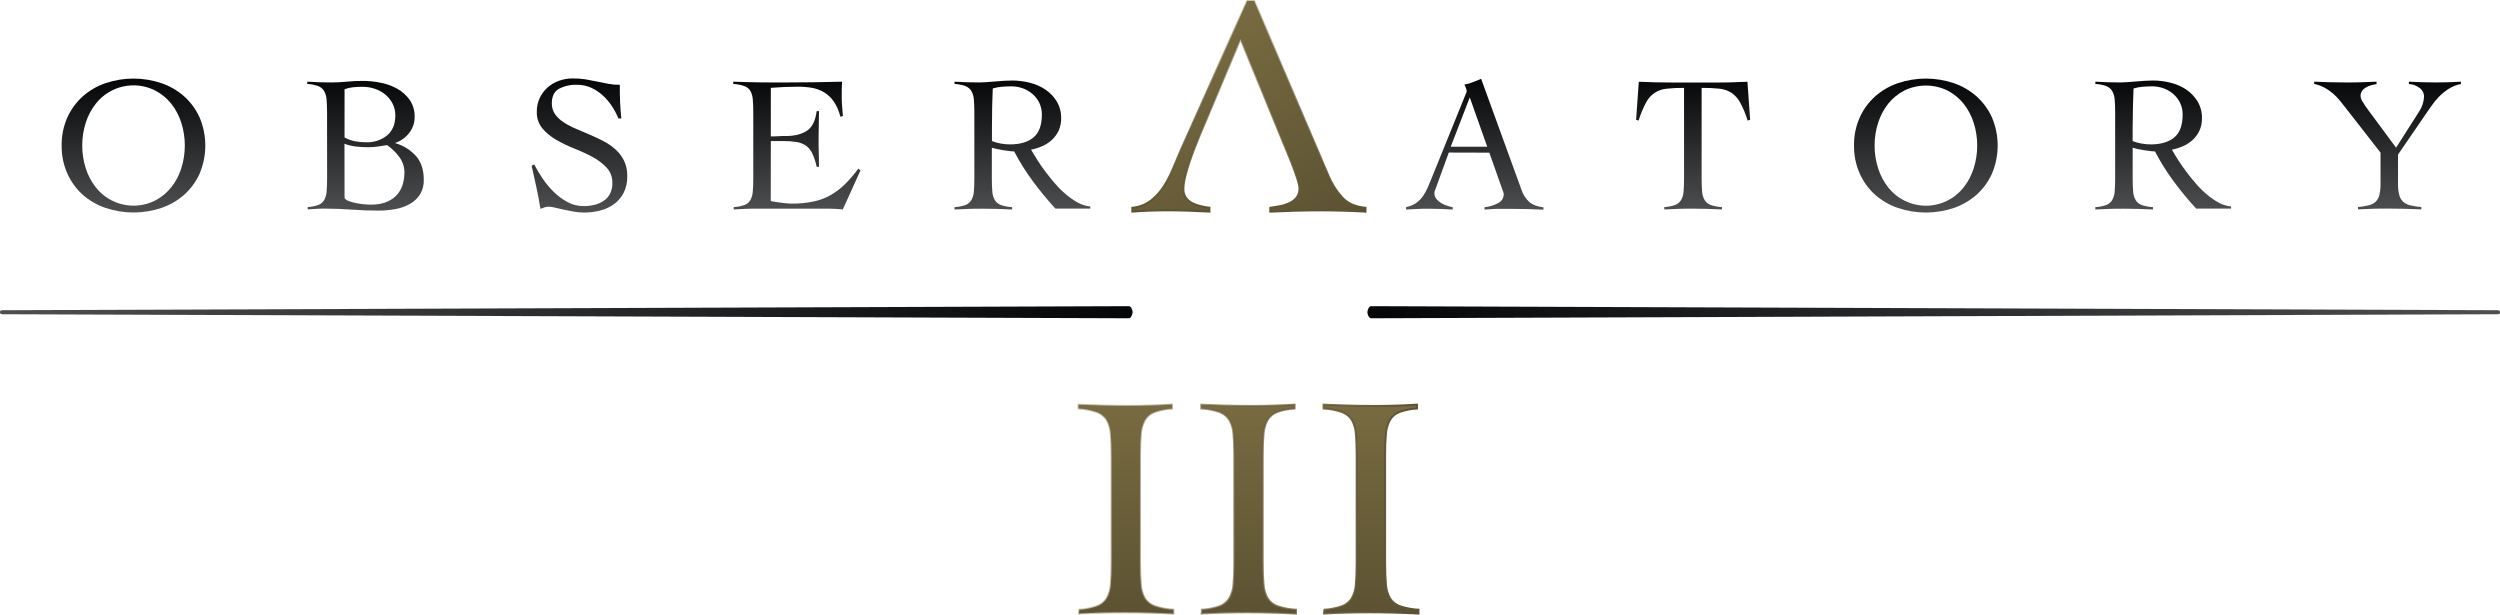
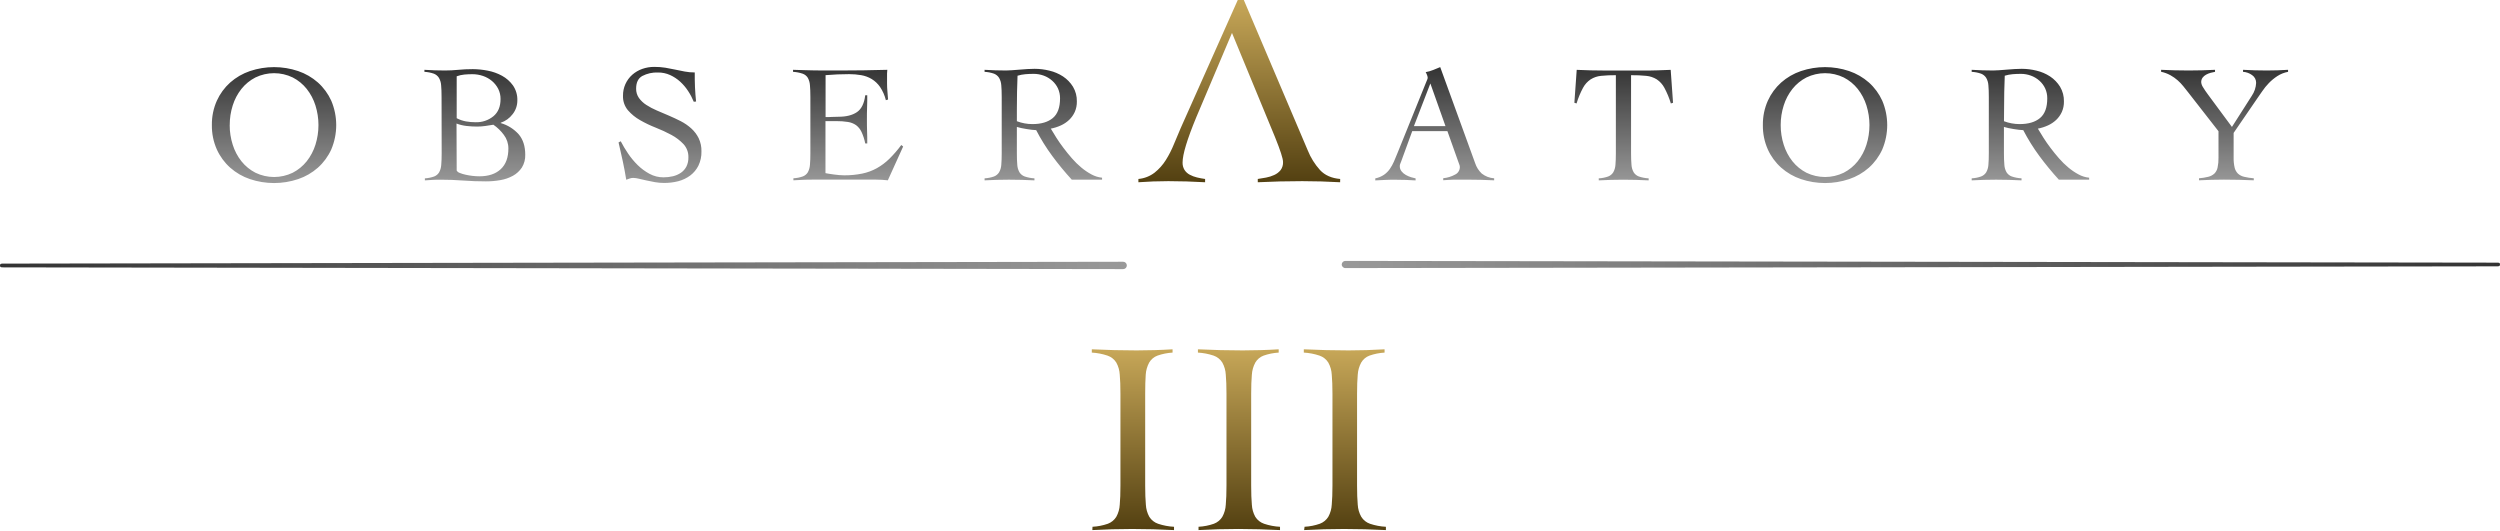
- <svg xmlns="http://www.w3.org/2000/svg" xmlns:xlink="http://www.w3.org/1999/xlink" viewBox="0 0 1238.29 304.43">
+ <svg xmlns="http://www.w3.org/2000/svg" xmlns:xlink="http://www.w3.org/1999/xlink" viewBox="244.5 414.22 1431 303.42">
+   <defs />
  <defs>
-     <style>.cls-1{fill:url(#linear-gradient);}.cls-2{fill:url(#linear-gradient-2);}.cls-3{fill:url(#linear-gradient-3);}.cls-4{fill:url(#linear-gradient-4);}.cls-5{fill:url(#linear-gradient-5);}.cls-6{fill:url(#linear-gradient-6);}.cls-7{fill:url(#linear-gradient-7);}.cls-8{fill:url(#linear-gradient-8);}.cls-9{fill:url(#linear-gradient-9);}.cls-10{fill:url(#linear-gradient-10);}.cls-11{fill:url(#linear-gradient-11);}.cls-12{fill:url(#linear-gradient-12);}.cls-13{fill:url(#linear-gradient-13);}.cls-14,.cls-18,.cls-19,.cls-20{fill:none;stroke-miterlimit:10;}.cls-14{stroke:url(#linear-gradient-14);}.cls-15{fill:url(#linear-gradient-15);}.cls-16{fill:url(#linear-gradient-16);}.cls-17{fill:url(#linear-gradient-17);}.cls-18{stroke:url(#linear-gradient-18);}.cls-19{stroke:url(#linear-gradient-19);}.cls-20{stroke:url(#linear-gradient-20);}</style>
-     <linearGradient id="linear-gradient" x1="677.29" y1="100.01" x2="1238.29" y2="100.01" gradientTransform="matrix(1, 0, 0, -1, 0, 254.66)" gradientUnits="userSpaceOnUse">
-       <stop offset="0" stop-color="#050607" />
-       <stop offset="1" stop-color="#4e4f50" />
+     <linearGradient id="FINAL" x1="960" x2="960" y1="519" y2="452.64" gradientUnits="userSpaceOnUse">
+       <stop offset="0" stop-color="#999" />
+       <stop offset="1" stop-color="#333" />
    </linearGradient>
-     <linearGradient id="linear-gradient-2" x1="66.12" y1="215.74" x2="66.12" y2="149.38" xlink:href="#linear-gradient" />
-     <linearGradient id="linear-gradient-3" x1="181.06" y1="215.74" x2="181.06" y2="149.38" xlink:href="#linear-gradient" />
-     <linearGradient id="linear-gradient-4" x1="287.03" y1="215.79" x2="287.03" y2="149.38" xlink:href="#linear-gradient" />
-     <linearGradient id="linear-gradient-5" x1="394.7" y1="215.74" x2="394.7" y2="149.38" xlink:href="#linear-gradient" />
-     <linearGradient id="linear-gradient-6" x1="506.43" y1="215.74" x2="506.43" y2="149.38" xlink:href="#linear-gradient" />
-     <linearGradient id="linear-gradient-7" x1="730.48" y1="215.69" x2="730.48" y2="149.33" xlink:href="#linear-gradient" />
-     <linearGradient id="linear-gradient-8" x1="838.63" y1="215.74" x2="838.63" y2="149.38" xlink:href="#linear-gradient" />
-     <linearGradient id="linear-gradient-9" x1="953.91" y1="215.74" x2="953.91" y2="149.38" xlink:href="#linear-gradient" />
-     <linearGradient id="linear-gradient-10" x1="1071.48" y1="215.74" x2="1071.48" y2="149.38" xlink:href="#linear-gradient" />
-     <linearGradient id="linear-gradient-11" x1="1182.6" y1="215.74" x2="1182.6" y2="149.38" xlink:href="#linear-gradient" />
-     <linearGradient id="linear-gradient-12" y1="100.01" x2="561" y2="100.01" gradientTransform="matrix(1, 0, 0, -1, 0, 254.66)" gradientUnits="userSpaceOnUse">
-       <stop offset="0" stop-color="#4e4f50" />
-       <stop offset="1" stop-color="#050607" />
+     <linearGradient id="New_Gradient_Swatch_6" x1="953.85" x2="953.85" y1="414.22" y2="518.54" gradientUnits="userSpaceOnUse">
+       <stop offset="0" stop-color="#c7a758" />
+       <stop offset="1" stop-color="#534011" />
    </linearGradient>
-     <linearGradient id="linear-gradient-13" x1="575.14" y1="229.56" x2="634.96" y2="125.95" gradientTransform="matrix(1, 0, 0, -1, 0, 254.66)" gradientUnits="userSpaceOnUse">
-       <stop offset="0" stop-color="#786b41" />
-       <stop offset="1" stop-color="#5c5232" />
+     <linearGradient id="New_Gradient_Swatch_6-2" x1="953.73" x2="953.73" y1="614.17" y2="717.63" xlink:href="#New_Gradient_Swatch_6" />
+     <linearGradient id="New_Gradient_Swatch_5" x1="1012.5" x2="1675.5" y1="565.65" y2="565.65" xlink:href="#FINAL" />
+     <linearGradient id="linear-gradient" x1="244.5" x2="889.5" y1="566.16" y2="566.16" gradientUnits="userSpaceOnUse">
+       <stop offset="0" stop-color="#333" />
+       <stop offset="1" stop-color="#999" />
    </linearGradient>
-     <linearGradient id="linear-gradient-14" x1="618.62" y1="254.16" x2="618.62" y2="149.84" gradientTransform="matrix(1, 0, 0, -1, 0, 254.66)" gradientUnits="userSpaceOnUse">
-       <stop offset="0" stop-color="#786b41" stop-opacity="0.4" />
-       <stop offset="1" stop-color="#5c5232" />
-     </linearGradient>
-     <linearGradient id="linear-gradient-15" x1="557.69" y1="54.22" x2="557.69" y2="-49.24" xlink:href="#linear-gradient-13" />
-     <linearGradient id="linear-gradient-16" x1="618.44" y1="54.22" x2="618.44" y2="-49.24" xlink:href="#linear-gradient-13" />
-     <linearGradient id="linear-gradient-17" x1="679.08" y1="54.22" x2="679.08" y2="-49.24" xlink:href="#linear-gradient-13" />
-     <linearGradient id="linear-gradient-18" x1="534.29" y1="2.49" x2="702.68" y2="2.49" xlink:href="#linear-gradient-14" />
-     <linearGradient id="linear-gradient-19" x1="534.29" y1="2.49" x2="702.68" y2="2.49" xlink:href="#linear-gradient-14" />
-     <linearGradient id="linear-gradient-20" x1="534.29" y1="2.49" x2="702.68" y2="2.49" xlink:href="#linear-gradient-14" />
+     <style>
+       .cls-1{fill:url(#FINAL)}.cls-3{fill:url(#New_Gradient_Swatch_6-2)}
+     </style>
  </defs>
  <g id="Layer_2" data-name="Layer 2">
-     <g id="Layer_1-2" data-name="Layer 1">
-       <g id="Layer_2-2" data-name="Layer 2">
-         <path class="cls-1" d="M1236.49,155.65l-557.39,2c-1,0-1.81-1.89-1.81-3h0c0-1.1.81-3,1.81-3l557.19,2c1,0,2-.1,2,1h0C1238.33,155.76,1237.48,155.65,1236.49,155.65Z" />
-         <path class="cls-2" d="M30.54,72.1a32.86,32.86,0,0,1,2.84-13.95A31.36,31.36,0,0,1,41,47.72a33.19,33.19,0,0,1,11.3-6.54,43.34,43.34,0,0,1,27.61,0,33.19,33.19,0,0,1,11.3,6.54,31.36,31.36,0,0,1,7.64,10.43,35.63,35.63,0,0,1,0,27.89,31.26,31.26,0,0,1-7.64,10.44A33.52,33.52,0,0,1,79.93,103a43.34,43.34,0,0,1-27.61,0A33.52,33.52,0,0,1,41,96.48,31.26,31.26,0,0,1,33.38,86,32.78,32.78,0,0,1,30.54,72.1Zm10.19,0a36.58,36.58,0,0,0,1.73,11.23,29.31,29.31,0,0,0,5,9.47,23.75,23.75,0,0,0,29.35,6.54,24.59,24.59,0,0,0,8-6.54,29.12,29.12,0,0,0,5-9.47,37.39,37.39,0,0,0,0-22.5,29.46,29.46,0,0,0-5-9.48,24.83,24.83,0,0,0-8-6.54,23.75,23.75,0,0,0-29.35,6.54,29.66,29.66,0,0,0-5,9.48A36.83,36.83,0,0,0,40.73,72.1Z" />
-         <path class="cls-3" d="M162,56c0-2.7-.08-4.92-.24-6.69a9.78,9.78,0,0,0-1.25-4.28,5.9,5.9,0,0,0-2.93-2.4,19.45,19.45,0,0,0-5.39-1.06V40.46c2,.13,3.94.22,5.87.28s3.88.1,5.86.1c2.57,0,5.13-.13,7.7-.38a81.61,81.61,0,0,1,8.27-.39,45,45,0,0,1,8.51.87,27.66,27.66,0,0,1,8.22,2.93,18.75,18.75,0,0,1,6.25,5.53,14.42,14.42,0,0,1,2.51,8.66,12.4,12.4,0,0,1-2.75,7.83,14,14,0,0,1-6.78,4.86v.19a21.8,21.8,0,0,1,10.34,6.5c2.47,2.91,3.71,6.78,3.71,11.58A13.24,13.24,0,0,1,208,96.38a14.31,14.31,0,0,1-5.1,4.71,23.08,23.08,0,0,1-7.21,2.51,47.78,47.78,0,0,1-8.27.72q-6.63,0-13-.48t-13.07-.51c-1.48,0-3,0-4.47.1s-3,.16-4.48.29v-1.15a19.57,19.57,0,0,0,5.29-1.06,5.66,5.66,0,0,0,2.89-2.41,10.17,10.17,0,0,0,1.2-4.28q.24-2.64.24-6.68Zm8.66,12.11A18.35,18.35,0,0,0,176,70a31.44,31.44,0,0,0,5.48.48,15.46,15.46,0,0,0,10.24-3.41q4.08-3.42,4.09-9.86a12.58,12.58,0,0,0-1.35-5.87,14.57,14.57,0,0,0-3.56-4.47A15.9,15.9,0,0,0,185.72,44a18.68,18.68,0,0,0-6.11-1c-1.54,0-3,.06-4.52.19a18.63,18.63,0,0,0-4.42,1Zm0,30a3.29,3.29,0,0,0,1.78,1.35,20.79,20.79,0,0,0,3.26,1,37.81,37.81,0,0,0,8,.91q7.78,0,12.16-4.09t4.46-11.85a12.76,12.76,0,0,0-2.6-7.75,24.89,24.89,0,0,0-6-5.81l-4.62.72a33.69,33.69,0,0,1-4.71.33,54.7,54.7,0,0,1-6-.33,23.5,23.5,0,0,1-5.77-1.4Z" />
-         <path class="cls-4" d="M306.33,58.73a36.36,36.36,0,0,0-3.22-6.11,27.65,27.65,0,0,0-4.57-5.38,22.2,22.2,0,0,0-5.77-3.8A16.69,16.69,0,0,0,285.84,42a17.92,17.92,0,0,0-9,2q-3.51,2-3.51,7.22a9.08,9.08,0,0,0,1.59,5.34,15.64,15.64,0,0,0,4.23,4,38.62,38.62,0,0,0,6,3.17L292,66.66c2.34,1,4.63,2.07,6.87,3.23a27.38,27.38,0,0,1,6,4.13,18.81,18.81,0,0,1,4.24,5.58,16.91,16.91,0,0,1,1.58,7.6A17.65,17.65,0,0,1,309,95.32a16,16,0,0,1-4.66,5.63,19.79,19.79,0,0,1-6.83,3.27,31.54,31.54,0,0,1-8.32,1.06,29.89,29.89,0,0,1-5-.45c-1.73-.3-3.4-.63-5-1l-4.38-1a15,15,0,0,0-3.12-.45,6.18,6.18,0,0,0-2,.34c-.65.22-1.32.47-2,.72q-.87-5.46-2-10.68T263.33,82.1l1.25-.67a70.75,70.75,0,0,0,4.19,7,41.9,41.9,0,0,0,5.53,6.65,30.47,30.47,0,0,0,6.78,5,16.54,16.54,0,0,0,8,2,22.66,22.66,0,0,0,5.38-.62,13.73,13.73,0,0,0,4.57-2,9.58,9.58,0,0,0,3.13-3.5,11.18,11.18,0,0,0,1.15-5.33,10.71,10.71,0,0,0-2.79-7.54,26.6,26.6,0,0,0-6.92-5.28,80.69,80.69,0,0,0-9-4.18,67,67,0,0,1-9-4.32,26.43,26.43,0,0,1-6.92-5.67,12.29,12.29,0,0,1-2.79-8.26,15.76,15.76,0,0,1,5.34-12.05A17.22,17.22,0,0,1,276.9,40a20.16,20.16,0,0,1,6.88-1.15,38,38,0,0,1,6.39.48c1.89.32,3.74.67,5.53,1.06s3.69.75,5.49,1.1A29.36,29.36,0,0,0,307,42c0,2.89,0,5.69.14,8.42s.3,5.46.62,8.22Z" />
-         <path class="cls-5" d="M381.77,99.6c.58.13,1.28.26,2.11.39s1.74.26,2.7.38,2,.24,3,.34,2,.14,2.89.14a50.46,50.46,0,0,0,10.33-1,29.18,29.18,0,0,0,8.37-3.08,34,34,0,0,0,7.16-5.34,66.43,66.43,0,0,0,6.82-7.89l1.06.87-8.75,19.33c-1.09-.13-2.21-.23-3.37-.29s-2.27-.1-3.36-.1H374.56c-1.86,0-3.72,0-5.58.1s-3.72.16-5.58.29v-1.15a19.82,19.82,0,0,0,5.39-1.06,5.63,5.63,0,0,0,2.88-2.41,10.17,10.17,0,0,0,1.2-4.28q.24-2.64.24-6.68V56c0-2.7-.08-4.92-.24-6.69a10.17,10.17,0,0,0-1.2-4.28,5.61,5.61,0,0,0-3-2.4,20.46,20.46,0,0,0-5.48-1.06V40.46l6.2.19c2,.06,4,.11,6.06.14s4.29.05,6.64.05H390q6.74,0,13.46-.1t13.66-.28c-.06.7-.11,1.41-.14,2.11s-.05,1.38-.05,2v3.85c0,1.41.06,2.84.19,4.28s.26,3,.39,4.76l-1.25.38A24.29,24.29,0,0,0,413,50.29a15.74,15.74,0,0,0-4.81-4.56,17.67,17.67,0,0,0-6-2.22,40.25,40.25,0,0,0-6.93-.57q-6.72,0-13.46.57V67.56c1.28,0,2.52,0,3.7-.1s2.42-.09,3.7-.09q6.64,0,10.54-2.65t4.76-9.66h1.15q0,3.45-.1,6.92c-.06,2.31-.09,4.58-.09,6.83s0,4.61.09,6.92.1,4.62.1,6.93h-1.15a28.8,28.8,0,0,0-2.12-6.59,10.17,10.17,0,0,0-3.13-3.9,11.26,11.26,0,0,0-4.66-1.82,38.9,38.9,0,0,0-6.64-.48h-6.15Z" />
-         <path class="cls-6" d="M540.07,103.33H522.76a165.71,165.71,0,0,1-11.2-13.6A111.39,111.39,0,0,1,502.33,75a20.05,20.05,0,0,1-2.45-.19l-3.08-.43c-1.08-.16-2.08-.35-3.07-.58s-1.82-.43-2.46-.62v15c0,2.67.08,4.89.24,6.68a9.78,9.78,0,0,0,1.25,4.28,6,6,0,0,0,3,2.41,21.19,21.19,0,0,0,5.58,1.06v1.15c-2.44-.13-4.87-.23-7.31-.29s-4.87-.1-7.31-.1-4.71,0-7,.1-4.61.16-6.92.29v-1.15a19.83,19.83,0,0,0,5.38-1.06,6,6,0,0,0,2.94-2.41,9.78,9.78,0,0,0,1.25-4.28q.24-2.64.24-6.68V56c0-2.7-.08-4.92-.24-6.69a9.78,9.78,0,0,0-1.25-4.28,6,6,0,0,0-2.94-2.4,19.38,19.38,0,0,0-5.38-1.06V40.46q3.07.2,6.15.28t6.16.1c.89,0,2-.05,3.36-.14s2.78-.21,4.28-.34,3-.24,4.57-.34,2.92-.14,4.14-.14a35.52,35.52,0,0,1,8.46,1.06,24.2,24.2,0,0,1,7.79,3.36,19.28,19.28,0,0,1,5.68,5.87,15.72,15.72,0,0,1,2.21,8.46,14.09,14.09,0,0,1-1.2,6,14.78,14.78,0,0,1-3.23,4.52,17.06,17.06,0,0,1-4.76,3.17,26.12,26.12,0,0,1-5.72,1.83q1.35,2.31,3.17,5.19c1.21,1.92,2.58,3.88,4.09,5.87s3.11,4,4.81,5.91a45.64,45.64,0,0,0,5.39,5.29,35.19,35.19,0,0,0,5.81,4,16.21,16.21,0,0,0,6.06,1.87ZM491.33,69.89a25.1,25.1,0,0,0,8.95,1.63q7.5,0,11.63-3.46t4.14-11.25a13.31,13.31,0,0,0-1.2-5.73,13.58,13.58,0,0,0-3.32-4.42,15.18,15.18,0,0,0-4.86-2.89,16.41,16.41,0,0,0-5.72-1c-1.6,0-3.17.07-4.71.2a21.1,21.1,0,0,0-4.52.86q-.2,4.62-.29,9.33t-.1,10.17Z" />
-         <path class="cls-7" d="M717.61,75.56,711.26,93c-.19.51-.37,1-.52,1.34a3.14,3.14,0,0,0-.25,1.25,4.64,4.64,0,0,0,1,3,8.72,8.72,0,0,0,2.46,2.06,15,15,0,0,0,3,1.3,21.14,21.14,0,0,0,2.6.68v1.15c-1.93-.13-3.85-.23-5.78-.29s-3.88-.1-5.86-.1-3.8,0-5.63.1-3.77.16-5.82.29V102.6a13.75,13.75,0,0,0,5-2.07,13.56,13.56,0,0,0,3.31-3.32A23.68,23.68,0,0,0,707.13,93c.67-1.54,1.33-3.14,2-4.81l16.56-40.84c.19-.44.37-.86.53-1.25a2.73,2.73,0,0,0,.24-1,4.79,4.79,0,0,0-.34-1.45,9.09,9.09,0,0,0-.81-1.73,21,21,0,0,0,4.32-1.25c1.22-.51,2.57-1.06,4-1.63l20,55a14,14,0,0,0,3.75,5.91c1.6,1.45,4,2.36,7.11,2.75v1.15c-2.56-.13-5.08-.23-7.54-.29s-5.05-.1-7.75-.1h-4.52c-1.28,0-2.43,0-3.46,0s-2,.08-2.93.15l-3,.19v-1.15a17.6,17.6,0,0,0,6.78-2.07,4.8,4.8,0,0,0,2.74-4.28,3.72,3.72,0,0,0-.34-1.54,12.43,12.43,0,0,1-.53-1.44l-6.25-17.7ZM728,48.25l-9.43,24.43h18.08Z" />
-         <path class="cls-8" d="M824.33,102.59a19.83,19.83,0,0,0,5.38-1.06,6,6,0,0,0,2.94-2.41,9.78,9.78,0,0,0,1.25-4.28q.24-2.64.24-6.68V43.53a75.63,75.63,0,0,0-8.51.39,12.64,12.64,0,0,0-10.3,6.86,48.13,48.13,0,0,0-3.7,8.94l-1.25-.38,1.35-18.85c2.67.13,5.33.22,8,.28s5.33.09,8,.1h22.6c2.57,0,5.11,0,7.6-.1s5-.16,7.6-.28l1.35,18.85-1.25.38a48.17,48.17,0,0,0-3.71-8.94,13.6,13.6,0,0,0-4.37-4.86,13.92,13.92,0,0,0-6-2,79.1,79.1,0,0,0-8.71-.39V88.16c0,2.67.08,4.89.24,6.68a9.78,9.78,0,0,0,1.25,4.28,6,6,0,0,0,3,2.41,21.19,21.19,0,0,0,5.58,1.06v1.15c-2.44-.13-4.87-.23-7.31-.29s-4.87-.1-7.31-.1-4.71,0-7,.1-4.61.16-6.92.29Z" />
-         <path class="cls-9" d="M918.33,72.1a33,33,0,0,1,2.84-13.95,31.36,31.36,0,0,1,7.64-10.43,33.19,33.19,0,0,1,11.3-6.54,43.34,43.34,0,0,1,27.61,0A33.19,33.19,0,0,1,979,47.72a31.36,31.36,0,0,1,7.64,10.43,35.63,35.63,0,0,1,0,27.89A31.26,31.26,0,0,1,979,96.48a33.52,33.52,0,0,1-11.3,6.54,43.34,43.34,0,0,1-27.61,0,33.52,33.52,0,0,1-11.3-6.54A31.26,31.26,0,0,1,921.17,86,32.93,32.93,0,0,1,918.33,72.1Zm10.19,0a36.41,36.41,0,0,0,1.74,11.25,29.12,29.12,0,0,0,5,9.47,23.75,23.75,0,0,0,37.35,0,29.12,29.12,0,0,0,5-9.47,37.39,37.39,0,0,0,0-22.5,29.46,29.46,0,0,0-5-9.48,24.83,24.83,0,0,0-8-6.54,24.46,24.46,0,0,0-21.35,0,24.83,24.83,0,0,0-8,6.54,29.46,29.46,0,0,0-5,9.48A36.41,36.41,0,0,0,928.52,72.1Z" />
-         <path class="cls-10" d="M1105.1,103.33h-17.31a167.9,167.9,0,0,1-11.21-13.6A109.61,109.61,0,0,1,1067.4,75a18.25,18.25,0,0,1-2.45-.19l-3.08-.43c-1.08-.16-2.08-.35-3.08-.58s-1.81-.43-2.45-.62v15c0,2.67.08,4.89.24,6.68a9.78,9.78,0,0,0,1.25,4.28,5.85,5.85,0,0,0,3,2.41,21.26,21.26,0,0,0,5.58,1.06v1.15c-2.44-.13-4.87-.23-7.31-.29s-4.87-.1-7.31-.1-4.71,0-7,.1-4.62.16-6.93.29v-1.15a19.82,19.82,0,0,0,5.39-1.06,5.89,5.89,0,0,0,2.93-2.41,9.78,9.78,0,0,0,1.25-4.28q.24-2.64.24-6.68V56c0-2.7-.08-4.92-.24-6.69a9.78,9.78,0,0,0-1.25-4.28,5.9,5.9,0,0,0-2.93-2.4,19.45,19.45,0,0,0-5.39-1.06V40.46q3.09.2,6.16.28t6.16.1c.89,0,2-.05,3.36-.14s2.77-.21,4.28-.34,3-.24,4.57-.34,2.92-.14,4.14-.14a35.52,35.52,0,0,1,8.46,1.06,24.2,24.2,0,0,1,7.79,3.36,19,19,0,0,1,5.67,5.87,15.63,15.63,0,0,1,2.21,8.46,14.24,14.24,0,0,1-1.2,6,14.75,14.75,0,0,1-3.22,4.52,17.06,17.06,0,0,1-4.76,3.17,26.12,26.12,0,0,1-5.72,1.83c.89,1.54,1.94,3.27,3.17,5.19s2.59,3.88,4.09,5.87,3.12,4,4.81,5.91a46.33,46.33,0,0,0,5.38,5.29,34.86,34.86,0,0,0,5.82,4,16.21,16.21,0,0,0,6.06,1.87Zm-48.77-33.44a25.19,25.19,0,0,0,9,1.63q7.5,0,11.63-3.46t4.14-11.25a13.31,13.31,0,0,0-1.2-5.73,13.87,13.87,0,0,0-3.32-4.42,15.18,15.18,0,0,0-4.86-2.89,16.41,16.41,0,0,0-5.72-1c-1.61,0-3.18.07-4.71.2a21.1,21.1,0,0,0-4.52.86q-.19,4.62-.29,9.33t-.15,10.17Z" />
-         <path class="cls-11" d="M1146.26,40.46c2.7.13,5.32.22,7.89.28s5.19.1,7.89.1c2.5,0,5,0,7.55-.1s5-.15,7.55-.28v1.15a24.74,24.74,0,0,0-2.55.58,11.1,11.1,0,0,0-2.6,1.06,6,6,0,0,0-2,1.73,4.29,4.29,0,0,0-.77,2.59,6,6,0,0,0,1,2.79,49.05,49.05,0,0,0,2.93,4.33l13.66,18.47,11.35-17.8a14.34,14.34,0,0,0,2.5-7.4,5.25,5.25,0,0,0-2.31-4.47,9.64,9.64,0,0,0-5.19-1.88V40.46q3.36.2,6.78.28t6.78.1q3.08,0,6.11-.1c2-.06,4-.15,6.1-.28v1.15a16.94,16.94,0,0,0-6.15,2.45,28.66,28.66,0,0,0-4.86,4,37.44,37.44,0,0,0-3.85,4.76c-1.12,1.67-2.16,3.17-3.12,4.52l-13.18,19.24V90.72a22.46,22.46,0,0,0,.58,5.72,7.13,7.13,0,0,0,1.87,3.41,7.71,7.71,0,0,0,3.51,1.83,35,35,0,0,0,5.58.87v1.15c-2.88-.13-5.74-.23-8.56-.29s-5.67-.1-8.56-.1c-2.37,0-4.74,0-7.11.1s-4.75.16-7.12.29v-1.15a34.36,34.36,0,0,0,5.34-.87,7.69,7.69,0,0,0,3.46-1.83,7,7,0,0,0,1.83-3.41,25,25,0,0,0,.53-5.72V75.62l-17.37-22.29q-1.35-1.72-2.79-3.51a29.21,29.21,0,0,0-3.22-3.36,23.26,23.26,0,0,0-4.09-2.89,19.56,19.56,0,0,0-5.39-2Z" />
-         <path class="cls-12" d="M1.8,153.65l557.4-2c1,0,1.8,1.9,1.8,3h0c0,1.11-.81,3-1.8,3L2,155.65c-1,0-2,.11-2-1H0C0,153.55.81,153.65,1.8,153.65Z" />
-         <path class="cls-13" d="M676.33,104.82c-3.66-.21-7.28-.37-10.84-.47s-7.17-.16-10.84-.16q-6.6,0-12.88.16t-12.57.47v-1.89q2.2-.32,4.71-.78a20.11,20.11,0,0,0,4.72-1.5,10,10,0,0,0,3.61-2.75,7.23,7.23,0,0,0,1.41-4.71q0-2.82-4.55-14.14L614.44,19.33,594,67.56q-7.86,19-7.86,25.93a7.8,7.8,0,0,0,1.1,4.24,8,8,0,0,0,3,2.75,17.13,17.13,0,0,0,4.16,1.57c1.52.36,3.06.65,4.63.86v1.89q-5.34-.31-10.6-.47T578,104.17q-4.39,0-8.64.16c-2.83.11-5.66.26-8.48.47v-1.87a17.92,17.92,0,0,0,9.27-3.61,28.67,28.67,0,0,0,6.44-7.23A57.34,57.34,0,0,0,581.22,83q2-4.87,3.85-9.11L617.75.5h3.46l36.6,86.09a38.11,38.11,0,0,0,7,11.24q4.17,4.47,11.55,5.1Z" />
-         <path class="cls-14" d="M676.33,104.82c-3.66-.21-7.28-.37-10.84-.47s-7.17-.16-10.84-.16q-6.6,0-12.88.16t-12.57.47v-1.89q2.2-.32,4.71-.78a20.11,20.11,0,0,0,4.72-1.5,10,10,0,0,0,3.61-2.75,7.23,7.23,0,0,0,1.41-4.71q0-2.82-4.55-14.14L614.44,19.33,594,67.56q-7.86,19-7.86,25.93a7.8,7.8,0,0,0,1.1,4.24,8,8,0,0,0,3,2.75,17.13,17.13,0,0,0,4.16,1.57c1.52.36,3.06.65,4.63.86v1.89q-5.34-.31-10.6-.47T578,104.17q-4.39,0-8.64.16c-2.83.11-5.66.26-8.48.47v-1.87a17.92,17.92,0,0,0,9.27-3.61,28.67,28.67,0,0,0,6.44-7.23A57.34,57.34,0,0,0,581.22,83q2-4.87,3.85-9.11L617.75.5h3.46l36.6,86.09a38.11,38.11,0,0,0,7,11.24q4.17,4.47,11.55,5.1Z" />
-         <path class="cls-15" d="M534.6,302a32,32,0,0,0,8.81-1.73,9.68,9.68,0,0,0,4.79-3.93,16.24,16.24,0,0,0,2-7c.26-2.88.39-6.53.39-10.93V225.91q0-6.6-.39-10.92a16.07,16.07,0,0,0-2-7,9.64,9.64,0,0,0-5-3.93,33.74,33.74,0,0,0-9-1.73v-1.89q6.6.31,12.81.47t12.82.16q5.19,0,10.37-.16c3.45-.11,6.86-.26,10.23-.47v1.89a30.85,30.85,0,0,0-8.65,1.73,9.3,9.3,0,0,0-4.72,3.93,16.86,16.86,0,0,0-2,7q-.39,4.32-.39,10.92v52.52c0,4.4.13,8,.39,10.93a16.24,16.24,0,0,0,2,7,9.64,9.64,0,0,0,5,3.93,34.21,34.21,0,0,0,9.12,1.73v1.88q-6-.31-12-.47t-11.95-.16c-3.88,0-7.7.06-11.48.16s-7.54.26-11.32.47Z" />
-         <path class="cls-16" d="M595.33,302a32,32,0,0,0,8.81-1.73,9.64,9.64,0,0,0,4.79-3.93,15.82,15.82,0,0,0,2.05-7c.26-2.88.39-6.53.39-10.93V225.91q0-6.6-.39-10.92a15.82,15.82,0,0,0-2.05-7,9.63,9.63,0,0,0-4.95-3.93,33.74,33.74,0,0,0-9-1.73v-1.89q6.6.31,12.81.47t12.82.16q5.19,0,10.38-.16c3.46-.1,6.86-.26,10.22-.47v1.89a30.85,30.85,0,0,0-8.65,1.73,9.3,9.3,0,0,0-4.72,3.93,16.71,16.71,0,0,0-2,7q-.4,4.32-.4,10.92v52.52c0,4.4.13,8,.4,10.93a15.93,15.93,0,0,0,2,7,9.63,9.63,0,0,0,4.95,3.93,34.21,34.21,0,0,0,9.12,1.73v1.88q-6-.31-11.95-.47t-12-.16c-3.88,0-7.7.06-11.47.16s-7.55.26-11.33.47Z" />
-         <path class="cls-17" d="M656,302a31.88,31.88,0,0,0,8.8-1.73,9.71,9.71,0,0,0,4.8-3.93,15.93,15.93,0,0,0,2-7c.26-2.88.39-6.53.39-10.93V225.91q0-6.6-.39-10.92a15.93,15.93,0,0,0-2-7,9.68,9.68,0,0,0-5-3.93,33.74,33.74,0,0,0-9-1.73v-1.89q6.6.31,12.82.47t12.81.16q5.19,0,10.38-.16c3.46-.1,6.86-.26,10.22-.47v1.89a30.85,30.85,0,0,0-8.65,1.73,9.3,9.3,0,0,0-4.72,3.93,16.71,16.71,0,0,0-2,7q-.41,4.32-.4,10.92v52.52c0,4.4.13,8,.4,10.93a15.93,15.93,0,0,0,2,7,9.64,9.64,0,0,0,5,3.93,34.21,34.21,0,0,0,9.12,1.73v1.88q-6-.31-12-.47t-12-.16c-3.87,0-7.7.06-11.47.16s-7.55.26-11.32.47Z" />
-         <path class="cls-18" d="M534.6,302a32,32,0,0,0,8.81-1.73,9.68,9.68,0,0,0,4.79-3.93,16.24,16.24,0,0,0,2-7c.26-2.88.39-6.53.39-10.93V225.91q0-6.6-.39-10.92a16.07,16.07,0,0,0-2-7,9.64,9.64,0,0,0-5-3.93,33.74,33.74,0,0,0-9-1.73v-1.89q6.6.31,12.81.47t12.82.16q5.19,0,10.37-.16c3.45-.11,6.86-.26,10.23-.47v1.89a30.85,30.85,0,0,0-8.65,1.73,9.3,9.3,0,0,0-4.72,3.93,16.86,16.86,0,0,0-2,7q-.39,4.32-.39,10.92v52.52c0,4.4.13,8,.39,10.93a16.24,16.24,0,0,0,2,7,9.64,9.64,0,0,0,5,3.93,34.21,34.21,0,0,0,9.12,1.73v1.88q-6-.31-12-.47t-11.95-.16c-3.88,0-7.7.06-11.48.16s-7.54.26-11.32.47Z" />
-         <path class="cls-19" d="M595.33,302a32,32,0,0,0,8.81-1.73,9.64,9.64,0,0,0,4.79-3.93,15.82,15.82,0,0,0,2.05-7c.26-2.88.39-6.53.39-10.93V225.91q0-6.6-.39-10.92a15.82,15.82,0,0,0-2.05-7,9.63,9.63,0,0,0-4.95-3.93,33.74,33.74,0,0,0-9-1.73v-1.89q6.6.31,12.81.47t12.82.16q5.19,0,10.38-.16c3.46-.1,6.86-.26,10.22-.47v1.89a30.85,30.85,0,0,0-8.65,1.73,9.3,9.3,0,0,0-4.72,3.93,16.71,16.71,0,0,0-2,7q-.4,4.32-.4,10.92v52.52c0,4.4.13,8,.4,10.93a15.93,15.93,0,0,0,2,7,9.63,9.63,0,0,0,4.95,3.93,34.21,34.21,0,0,0,9.12,1.73v1.88q-6-.31-11.95-.47t-12-.16c-3.88,0-7.7.06-11.47.16s-7.55.26-11.33.47Z" />
-         <path class="cls-20" d="M656,302a31.88,31.88,0,0,0,8.8-1.73,9.71,9.71,0,0,0,4.8-3.93,15.93,15.93,0,0,0,2-7c.26-2.88.39-6.53.39-10.93V225.91q0-6.6-.39-10.92a15.93,15.93,0,0,0-2-7,9.68,9.68,0,0,0-5-3.93,33.74,33.74,0,0,0-9-1.73v-1.89q6.6.31,12.82.47t12.81.16q5.19,0,10.38-.16c3.46-.1,6.86-.26,10.22-.47v1.89a30.85,30.85,0,0,0-8.65,1.73,9.3,9.3,0,0,0-4.72,3.93,16.71,16.71,0,0,0-2,7q-.41,4.32-.4,10.92v52.52c0,4.4.13,8,.4,10.93a15.93,15.93,0,0,0,2,7,9.64,9.64,0,0,0,5,3.93,34.21,34.21,0,0,0,9.12,1.73v1.88q-6-.31-12-.47t-12-.16c-3.87,0-7.7.06-11.47.16s-7.55.26-11.32.47Z" />
-       </g>
-     </g>
+     <path d="M365.78 485.82a32.94 32.94 0 012.84-13.94 31.39 31.39 0 017.65-10.44 33.24 33.24 0 0111.3-6.54 43.26 43.26 0 0127.6 0 33.33 33.33 0 0111.3 6.54 31.53 31.53 0 017.65 10.44 35.77 35.77 0 010 27.89 31.39 31.39 0 01-7.65 10.43 33 33 0 01-11.3 6.54 43.26 43.26 0 01-27.6 0 32.91 32.91 0 01-11.3-6.54 31.25 31.25 0 01-7.65-10.43 33 33 0 01-2.84-13.95zm10.2 0a36.37 36.37 0 001.73 11.26 29.36 29.36 0 005 9.47 24.72 24.72 0 008 6.54 24.48 24.48 0 0021.35 0 24.75 24.75 0 008-6.54 29.56 29.56 0 005-9.47 37.48 37.48 0 000-22.51 29.45 29.45 0 00-5-9.47 24.63 24.63 0 00-8-6.54 24.48 24.48 0 00-21.35 0 24.59 24.59 0 00-8 6.54 29.26 29.26 0 00-5 9.47 36.35 36.35 0 00-1.71 11.25zM497.25 469.76q0-4-.24-6.68a9.71 9.71 0 00-1.25-4.28 6 6 0 00-2.93-2.41 19.44 19.44 0 00-5.39-1.05v-1.16q3 .19 5.87.29c1.92.07 3.88.1 5.87.1a76.16 76.16 0 007.69-.39c2.57-.25 5.32-.38 8.27-.38a45.31 45.31 0 018.51.86 27.89 27.89 0 018.23 2.94 18.86 18.86 0 016.25 5.53 14.42 14.42 0 012.5 8.65 12.46 12.46 0 01-2.74 7.84 14.19 14.19 0 01-6.78 4.86v.19a21.83 21.83 0 0110.34 6.49q3.69 4.38 3.7 11.59a13.19 13.19 0 01-1.92 7.36 14.53 14.53 0 01-5.1 4.71 22.78 22.78 0 01-7.21 2.5 47.22 47.22 0 01-8.28.72q-6.63 0-13-.48t-13-.48c-1.47 0-3 0-4.47.1s-3 .16-4.47.29v-1.16a18.84 18.84 0 005.29-1.06 5.63 5.63 0 002.88-2.4 10.29 10.29 0 001.2-4.28q.24-2.64.24-6.68zm8.66 12.12a18.39 18.39 0 005.29 1.83 31.11 31.11 0 005.48.48 15.41 15.41 0 0010.24-3.42q4.1-3.4 4.09-9.85a12.66 12.66 0 00-1.34-5.87 14.75 14.75 0 00-3.56-4.47 16 16 0 00-5.15-2.89 18.73 18.73 0 00-6.11-1c-1.53 0-3 .07-4.52.2a17.52 17.52 0 00-4.42 1zm0 30a3.29 3.29 0 001.78 1.34 19.53 19.53 0 003.27 1 35.23 35.23 0 004 .68 35.92 35.92 0 004 .24q7.78 0 12.17-4.09t4.37-11.88a12.72 12.72 0 00-2.59-7.74 25.11 25.11 0 00-6-5.82c-1.54.26-3.08.5-4.61.72a31.88 31.88 0 01-4.72.34 51.9 51.9 0 01-6-.34 23.71 23.71 0 01-5.77-1.39zM641.61 472.46a35.24 35.24 0 00-3.22-6.11 27.34 27.34 0 00-4.57-5.39 22.37 22.37 0 00-5.77-3.8 16.52 16.52 0 00-6.92-1.44 17.85 17.85 0 00-9 2q-3.51 2-3.51 7.21a9 9 0 001.59 5.34 15.31 15.31 0 004.23 4 39.42 39.42 0 006 3.18l6.87 2.93c2.34 1 4.63 2.07 6.88 3.22a28.09 28.09 0 016 4.14 18.91 18.91 0 014.23 5.58 16.74 16.74 0 011.59 7.59 17.8 17.8 0 01-1.73 8.13 16 16 0 01-4.67 5.63 20 20 0 01-6.83 3.27 31.82 31.82 0 01-8.32 1 30.3 30.3 0 01-5-.44q-2.6-.45-5-1l-4.37-1a15 15 0 00-3.13-.45 5.91 5.91 0 00-2 .34l-2 .72q-.87-5.46-2-10.68t-2.4-10.68l1.25-.67a69.15 69.15 0 004.18 7 42.82 42.82 0 005.53 6.65 30 30 0 006.78 5 16.58 16.58 0 008 2 23.32 23.32 0 005.39-.62 14 14 0 004.57-2 9.79 9.79 0 003.12-3.51 11.17 11.17 0 001.16-5.33 10.72 10.72 0 00-2.79-7.54 27 27 0 00-6.93-5.28 81.54 81.54 0 00-9-4.17 66.29 66.29 0 01-9-4.32 26.4 26.4 0 01-6.93-5.67 12.27 12.27 0 01-2.79-8.26 15.81 15.81 0 015.34-12.05 17.45 17.45 0 015.67-3.31 20.24 20.24 0 016.88-1.16 38.63 38.63 0 016.4.48q2.83.5 5.53 1.06c1.86.39 3.68.76 5.48 1.11a30.1 30.1 0 005.77.53c0 2.88 0 5.69.14 8.41s.31 5.47.63 8.23zM717 513.33c.58.13 1.28.26 2.12.38l2.69.39c1 .13 2 .24 3 .34s2 .14 2.89.14a50.53 50.53 0 0010.34-1 29.6 29.6 0 008.36-3.08 34 34 0 007.17-5.38 67.63 67.63 0 006.83-7.89l1.06.86-8.76 19.34c-1.09-.13-2.21-.23-3.36-.29s-2.28-.1-3.37-.1H709.8c-1.86 0-3.72 0-5.58.1s-3.72.16-5.58.29v-1.16a19 19 0 005.39-1.06 5.7 5.7 0 002.89-2.4 10.44 10.44 0 001.2-4.28q.24-2.64.24-6.68v-32.09q0-4-.24-6.68a10.44 10.44 0 00-1.2-4.28 5.73 5.73 0 00-3-2.41 20.68 20.68 0 00-5.48-1.05v-1.16l6.2.19q2.94.11 6.06.15t6.64.05h7.94q6.72 0 13.46-.1t13.66-.29c-.07.71-.12 1.41-.15 2.12s0 1.38 0 2v3.84c0 1.42.07 2.84.2 4.28s.25 3 .38 4.77l-1.25.38a23.81 23.81 0 00-3.32-7.55 15.88 15.88 0 00-4.81-4.57 17.43 17.43 0 00-6-2.21 40.28 40.28 0 00-6.92-.58q-6.74 0-13.47.58v24c1.28 0 2.52 0 3.71-.09s2.42-.1 3.7-.1q6.63 0 10.53-2.64t4.76-9.67h1.16c0 2.31 0 4.62-.1 6.93s-.1 4.58-.1 6.82 0 4.62.1 6.93.1 4.61.1 6.92h-1.16a28.6 28.6 0 00-2.12-6.58 10.17 10.17 0 00-3.12-3.9 11.11 11.11 0 00-4.67-1.83 39.68 39.68 0 00-6.63-.48H717zM875.32 517.08H858a168 168 0 01-11.21-13.61 110.41 110.41 0 01-9.18-14.76 19.55 19.55 0 01-2.46-.19c-1-.13-2-.28-3.07-.44s-2.09-.35-3.08-.57-1.81-.44-2.45-.63v15q0 4 .24 6.68a9.84 9.84 0 001.25 4.28 5.84 5.84 0 003 2.4 20.51 20.51 0 005.58 1.06v1.16q-3.66-.19-7.31-.29t-7.31-.1q-3.57 0-7 .1t-6.93.29v-1.16a19.1 19.1 0 005.39-1.06 5.88 5.88 0 002.93-2.4 9.84 9.84 0 001.25-4.28q.24-2.64.24-6.68v-32.12q0-4-.24-6.68a9.84 9.84 0 00-1.25-4.28 6 6 0 00-2.93-2.41 19.52 19.52 0 00-5.39-1.05v-1.16q3.07.19 6.16.29t6.15.1c.9 0 2-.05 3.37-.15s2.77-.2 4.28-.33 3-.24 4.57-.34 2.91-.14 4.13-.14a35.75 35.75 0 018.46 1.05A24.29 24.29 0 01853 458a19.06 19.06 0 015.68 5.87 15.73 15.73 0 012.21 8.46 14.06 14.06 0 01-1.2 6 14.78 14.78 0 01-3.22 4.52 17.31 17.31 0 01-4.76 3.18 25.33 25.33 0 01-5.73 1.82q1.35 2.31 3.18 5.2c1.22 1.92 2.58 3.88 4.09 5.86s3.1 4 4.8 5.92a46.28 46.28 0 005.39 5.29 34.49 34.49 0 005.82 3.94 16.14 16.14 0 006.06 1.88zm-48.76-33.47a25.06 25.06 0 008.94 1.64q7.5 0 11.64-3.47t4.13-11.25a13.28 13.28 0 00-1.2-5.72 13.58 13.58 0 00-3.32-4.42 15.14 15.14 0 00-4.85-2.89 16.54 16.54 0 00-5.73-1 56 56 0 00-4.71.19 21.75 21.75 0 00-4.52.87c-.13 3.08-.22 6.19-.29 9.33s-.09 6.54-.09 10.19zM1052.86 489.29l-6.35 17.4c-.19.52-.37 1-.53 1.35a3.24 3.24 0 00-.24 1.25 4.61 4.61 0 001 3 8.31 8.31 0 002.45 2.07 15 15 0 003 1.3 22.87 22.87 0 002.6.67v1.16c-1.92-.13-3.85-.23-5.77-.29s-3.88-.1-5.87-.1-3.8 0-5.62.1-3.77.16-5.82.29v-1.16a13.76 13.76 0 005-2.07 13.56 13.56 0 003.32-3.31 25.06 25.06 0 002.36-4.24c.67-1.53 1.33-3.14 2-4.8l16.55-40.91.52-1.25a2.8 2.8 0 00.25-1.06 5 5 0 00-.34-1.44 8.93 8.93 0 00-.82-1.73 22 22 0 004.33-1.25c1.22-.51 2.56-1.06 4-1.64l20 55a14.27 14.27 0 003.75 5.91 12.77 12.77 0 007.12 2.74v1.16c-2.57-.13-5.08-.23-7.55-.29s-5-.1-7.74-.1h-7.92c-1.02 0-2 .08-2.94.14l-3 .2v-1.16a17.47 17.47 0 006.78-2.07 4.78 4.78 0 002.74-4.28 3.84 3.84 0 00-.33-1.53 11.35 11.35 0 01-.53-1.45l-6.26-17.61zm10.38-27.29l-9.42 24.43h18.08zM1159.61 516.31a19.1 19.1 0 005.39-1.06 5.88 5.88 0 002.93-2.4 9.84 9.84 0 001.25-4.28q.24-2.64.24-6.68v-44.63a80 80 0 00-8.51.38 13.71 13.71 0 00-5.91 2 13.46 13.46 0 00-4.38 4.85 47.73 47.73 0 00-3.7 8.95l-1.25-.39 1.34-18.85q4 .19 8 .29c2.62.07 5.29.1 8 .1h22.6c2.56 0 5.1 0 7.6-.1s5-.16 7.59-.29l1.35 18.85-1.25.39a48.42 48.42 0 00-3.7-8.95 13.46 13.46 0 00-4.38-4.85 13.92 13.92 0 00-6-2 83.93 83.93 0 00-8.7-.38v44.63q0 4 .24 6.68a9.71 9.71 0 001.25 4.28 5.84 5.84 0 003 2.4 20.51 20.51 0 005.58 1.06v1.16q-3.66-.19-7.31-.29t-7.31-.1q-3.57 0-7 .1t-6.93.29zM1253.57 485.82a32.94 32.94 0 012.84-13.94 31.39 31.39 0 017.65-10.44 33.24 33.24 0 0111.3-6.54 43.26 43.26 0 0127.6 0 33.33 33.33 0 0111.3 6.54 31.53 31.53 0 017.65 10.44 35.77 35.77 0 010 27.89 31.39 31.39 0 01-7.65 10.43 33 33 0 01-11.3 6.54 43.26 43.26 0 01-27.6 0 32.91 32.91 0 01-11.3-6.54 31.25 31.25 0 01-7.65-10.43 33 33 0 01-2.84-13.95zm10.2 0a36.67 36.67 0 001.73 11.26 29.36 29.36 0 005 9.47 24.72 24.72 0 008 6.54 24.48 24.48 0 0021.35 0 24.75 24.75 0 008-6.54 29.56 29.56 0 005-9.47 37.48 37.48 0 000-22.51 29.45 29.45 0 00-5-9.47 24.63 24.63 0 00-8-6.54 24.48 24.48 0 00-21.35 0 24.59 24.59 0 00-8 6.54 29.26 29.26 0 00-5 9.47 36.65 36.65 0 00-1.73 11.25zM1440.35 517.08H1423a170 170 0 01-11.2-13.61 111.5 111.5 0 01-9.19-14.76 19.55 19.55 0 01-2.45-.19c-1-.13-2-.28-3.07-.44s-2.09-.35-3.08-.57-1.82-.44-2.46-.63v15q0 4 .25 6.68a9.58 9.58 0 001.25 4.28 5.85 5.85 0 003 2.4 20.68 20.68 0 005.58 1.06v1.16q-3.65-.19-7.31-.29t-7.31-.1q-3.55 0-7 .1t-6.92.29v-1.16a19 19 0 005.38-1.06 5.9 5.9 0 002.94-2.4 9.84 9.84 0 001.25-4.28q.24-2.64.24-6.68v-32.12q0-4-.24-6.68a9.84 9.84 0 00-1.25-4.28 6 6 0 00-2.94-2.41 19.35 19.35 0 00-5.38-1.05v-1.16q3.08.19 6.15.29t6.16.1c.9 0 2-.05 3.37-.15s2.77-.2 4.28-.33 3-.24 4.56-.34 2.92-.14 4.14-.14a35.75 35.75 0 018.46 1.05A24.38 24.38 0 011418 458a19.06 19.06 0 015.68 5.87 15.73 15.73 0 012.21 8.46 14.06 14.06 0 01-1.2 6 14.78 14.78 0 01-3.22 4.52 17.21 17.21 0 01-4.77 3.18 25.09 25.09 0 01-5.72 1.82q1.35 2.31 3.18 5.2c1.21 1.92 2.58 3.88 4.08 5.86s3.11 4 4.81 5.92a46.28 46.28 0 005.39 5.29 34.49 34.49 0 005.82 3.94 16 16 0 006.06 1.88zm-48.77-33.47a25.15 25.15 0 009 1.64q7.5 0 11.64-3.47t4.13-11.25a13.28 13.28 0 00-1.2-5.72 13.58 13.58 0 00-3.32-4.42 15.08 15.08 0 00-4.86-2.89 16.44 16.44 0 00-5.72-1 56 56 0 00-4.71.19 21.63 21.63 0 00-4.52.87q-.2 4.62-.29 9.33c-.06 3.14-.1 6.54-.1 10.19zM1481.51 454.18q4 .19 7.88.29t7.89.1q3.75 0 7.55-.1t7.55-.29v1.16q-1.16.2-2.55.57a11.64 11.64 0 00-2.59 1.06 6.15 6.15 0 00-2 1.73 4.33 4.33 0 00-.77 2.6 6.08 6.08 0 001 2.79 52 52 0 002.94 4.33l13.65 18.46 11.35-17.79a14.3 14.3 0 002.5-7.41 5.26 5.26 0 00-2.31-4.47 9.71 9.71 0 00-5.19-1.87v-1.16q3.38.19 6.78.29t6.78.1q3.07 0 6.11-.1c2-.06 4.05-.16 6.11-.29v1.16a16.88 16.88 0 00-6.16 2.45 28.35 28.35 0 00-4.85 4 35 35 0 00-3.85 4.76c-1.12 1.67-2.17 3.17-3.13 4.52l-13.17 19.23v14.14a23.19 23.19 0 00.57 5.72 7.17 7.17 0 001.88 3.42 7.81 7.81 0 003.51 1.83 34.38 34.38 0 005.58.86v1.16q-4.33-.19-8.56-.29t-8.56-.1q-3.57 0-7.12.1t-7.12.29v-1.16a32.77 32.77 0 005.34-.86 7.83 7.83 0 003.46-1.83 6.8 6.8 0 001.83-3.42 25.07 25.07 0 00.53-5.72v-15.1L1497 467.07c-.9-1.15-1.82-2.32-2.79-3.51a28.32 28.32 0 00-3.22-3.37 23.42 23.42 0 00-4.09-2.88 19.16 19.16 0 00-5.38-2z" class="cls-1" />
+     <path fill="url(#New_Gradient_Swatch_6)" d="M1011.59 518.54q-5.51-.31-10.84-.47c-3.56-.1-7.18-.16-10.84-.16q-6.6 0-12.89.16t-12.57.47v-1.88c1.47-.21 3-.47 4.72-.79a19.77 19.77 0 004.71-1.49 10 10 0 003.61-2.75 7.18 7.18 0 001.42-4.71q0-2.84-4.56-14.14l-24.66-59.71-20.43 48.24q-7.86 19-7.85 25.92a7.75 7.75 0 001.09 4.24 8 8 0 003 2.75 17.07 17.07 0 004.16 1.57 44.66 44.66 0 004.64.87v1.88q-5.34-.31-10.61-.47c-3.5-.1-7-.16-10.44-.16-2.94 0-5.82.06-8.65.16s-5.65.26-8.48.47v-1.88a17.85 17.85 0 009.27-3.62 28.64 28.64 0 006.44-7.22 57.38 57.38 0 004.64-9.12q2-4.86 3.84-9.11L953 414.22h3.46l36.61 86.1a37.63 37.63 0 007 11.23q4.17 4.48 11.55 5.11z" />
+     <path d="M869.85 715.74a31.47 31.47 0 008.8-1.73 9.63 9.63 0 004.8-3.93 16 16 0 002-7q.39-4.33.39-10.93v-52.51q0-6.6-.39-10.93a16 16 0 00-2-7 9.6 9.6 0 00-5-3.94 34.52 34.52 0 00-9-1.73v-1.88q6.6.32 12.82.47t12.81.16q5.19 0 10.38-.16c3.46-.1 6.86-.26 10.22-.47v1.88a31.78 31.78 0 00-8.65 1.73 9.24 9.24 0 00-4.72 3.94 16.83 16.83 0 00-2 7Q900 633 900 639.64v52.52q0 6.6.39 10.93a16 16 0 002 7 9.57 9.57 0 005 3.93 34.07 34.07 0 009.12 1.73v1.89q-6-.32-11.95-.47t-12-.16q-5.82 0-11.48.16t-11.32.47zM930.54 715.74a31.39 31.39 0 008.8-1.73 9.63 9.63 0 004.8-3.93 16 16 0 002-7c.26-2.89.4-6.53.4-10.93v-52.51c0-4.4-.14-8-.4-10.93a16 16 0 00-2-7 9.6 9.6 0 00-4.95-3.94 34.52 34.52 0 00-9-1.73v-1.88q6.62.32 12.82.47t12.81.16q5.19 0 10.38-.16c3.46-.1 6.86-.26 10.22-.47v1.88a31.78 31.78 0 00-8.65 1.73 9.22 9.22 0 00-4.71 3.94 16.68 16.68 0 00-2 7q-.39 4.34-.39 10.93v52.52q0 6.6.39 10.93a16 16 0 002 7 9.61 9.61 0 005 3.93 34.07 34.07 0 009.12 1.73v1.89q-6-.32-12-.47t-11.84-.17q-5.82 0-11.48.16c-3.77.1-7.55.26-11.32.47zM991.23 715.74A31.39 31.39 0 001000 714a9.63 9.63 0 004.8-3.93 16 16 0 002-7c.26-2.89.4-6.53.4-10.93v-52.5c0-4.4-.14-8-.4-10.93a16 16 0 00-2-7 9.6 9.6 0 00-5-3.94 34.43 34.43 0 00-9-1.73v-1.88q6.62.32 12.82.47t12.81.16q5.19 0 10.38-.16t10.22-.47v1.88a31.78 31.78 0 00-8.65 1.73 9.22 9.22 0 00-4.71 3.94 16.68 16.68 0 00-2 7q-.39 4.34-.39 10.93v52.52q0 6.6.39 10.93a15.82 15.82 0 002.05 7 9.58 9.58 0 004.95 3.93 34.07 34.07 0 009.12 1.73v1.89q-6-.32-12-.47t-12-.16q-5.82 0-11.48.16c-3.77.1-7.55.26-11.32.47z" class="cls-3" />
+     <path fill="url(#New_Gradient_Swatch_5)" d="M1673.37 566.67l-658.74 1a2.09 2.09 0 01-2.13-2.05 2.09 2.09 0 012.13-2.06l658.74 1c1.18 0 2.13-.11 2.13 1 0 1.22-.95 1.11-2.13 1.11z" />
+     <path fill="url(#linear-gradient)" d="M246.57 565.11l640.86-1.06a2.1 2.1 0 012.07 2.11 2.09 2.09 0 01-2.07 2.1l-640.86-1c-1.14 0-2.07.11-2.07-1.05 0-1.21.93-1.1 2.07-1.1z" />
  </g>
</svg>
